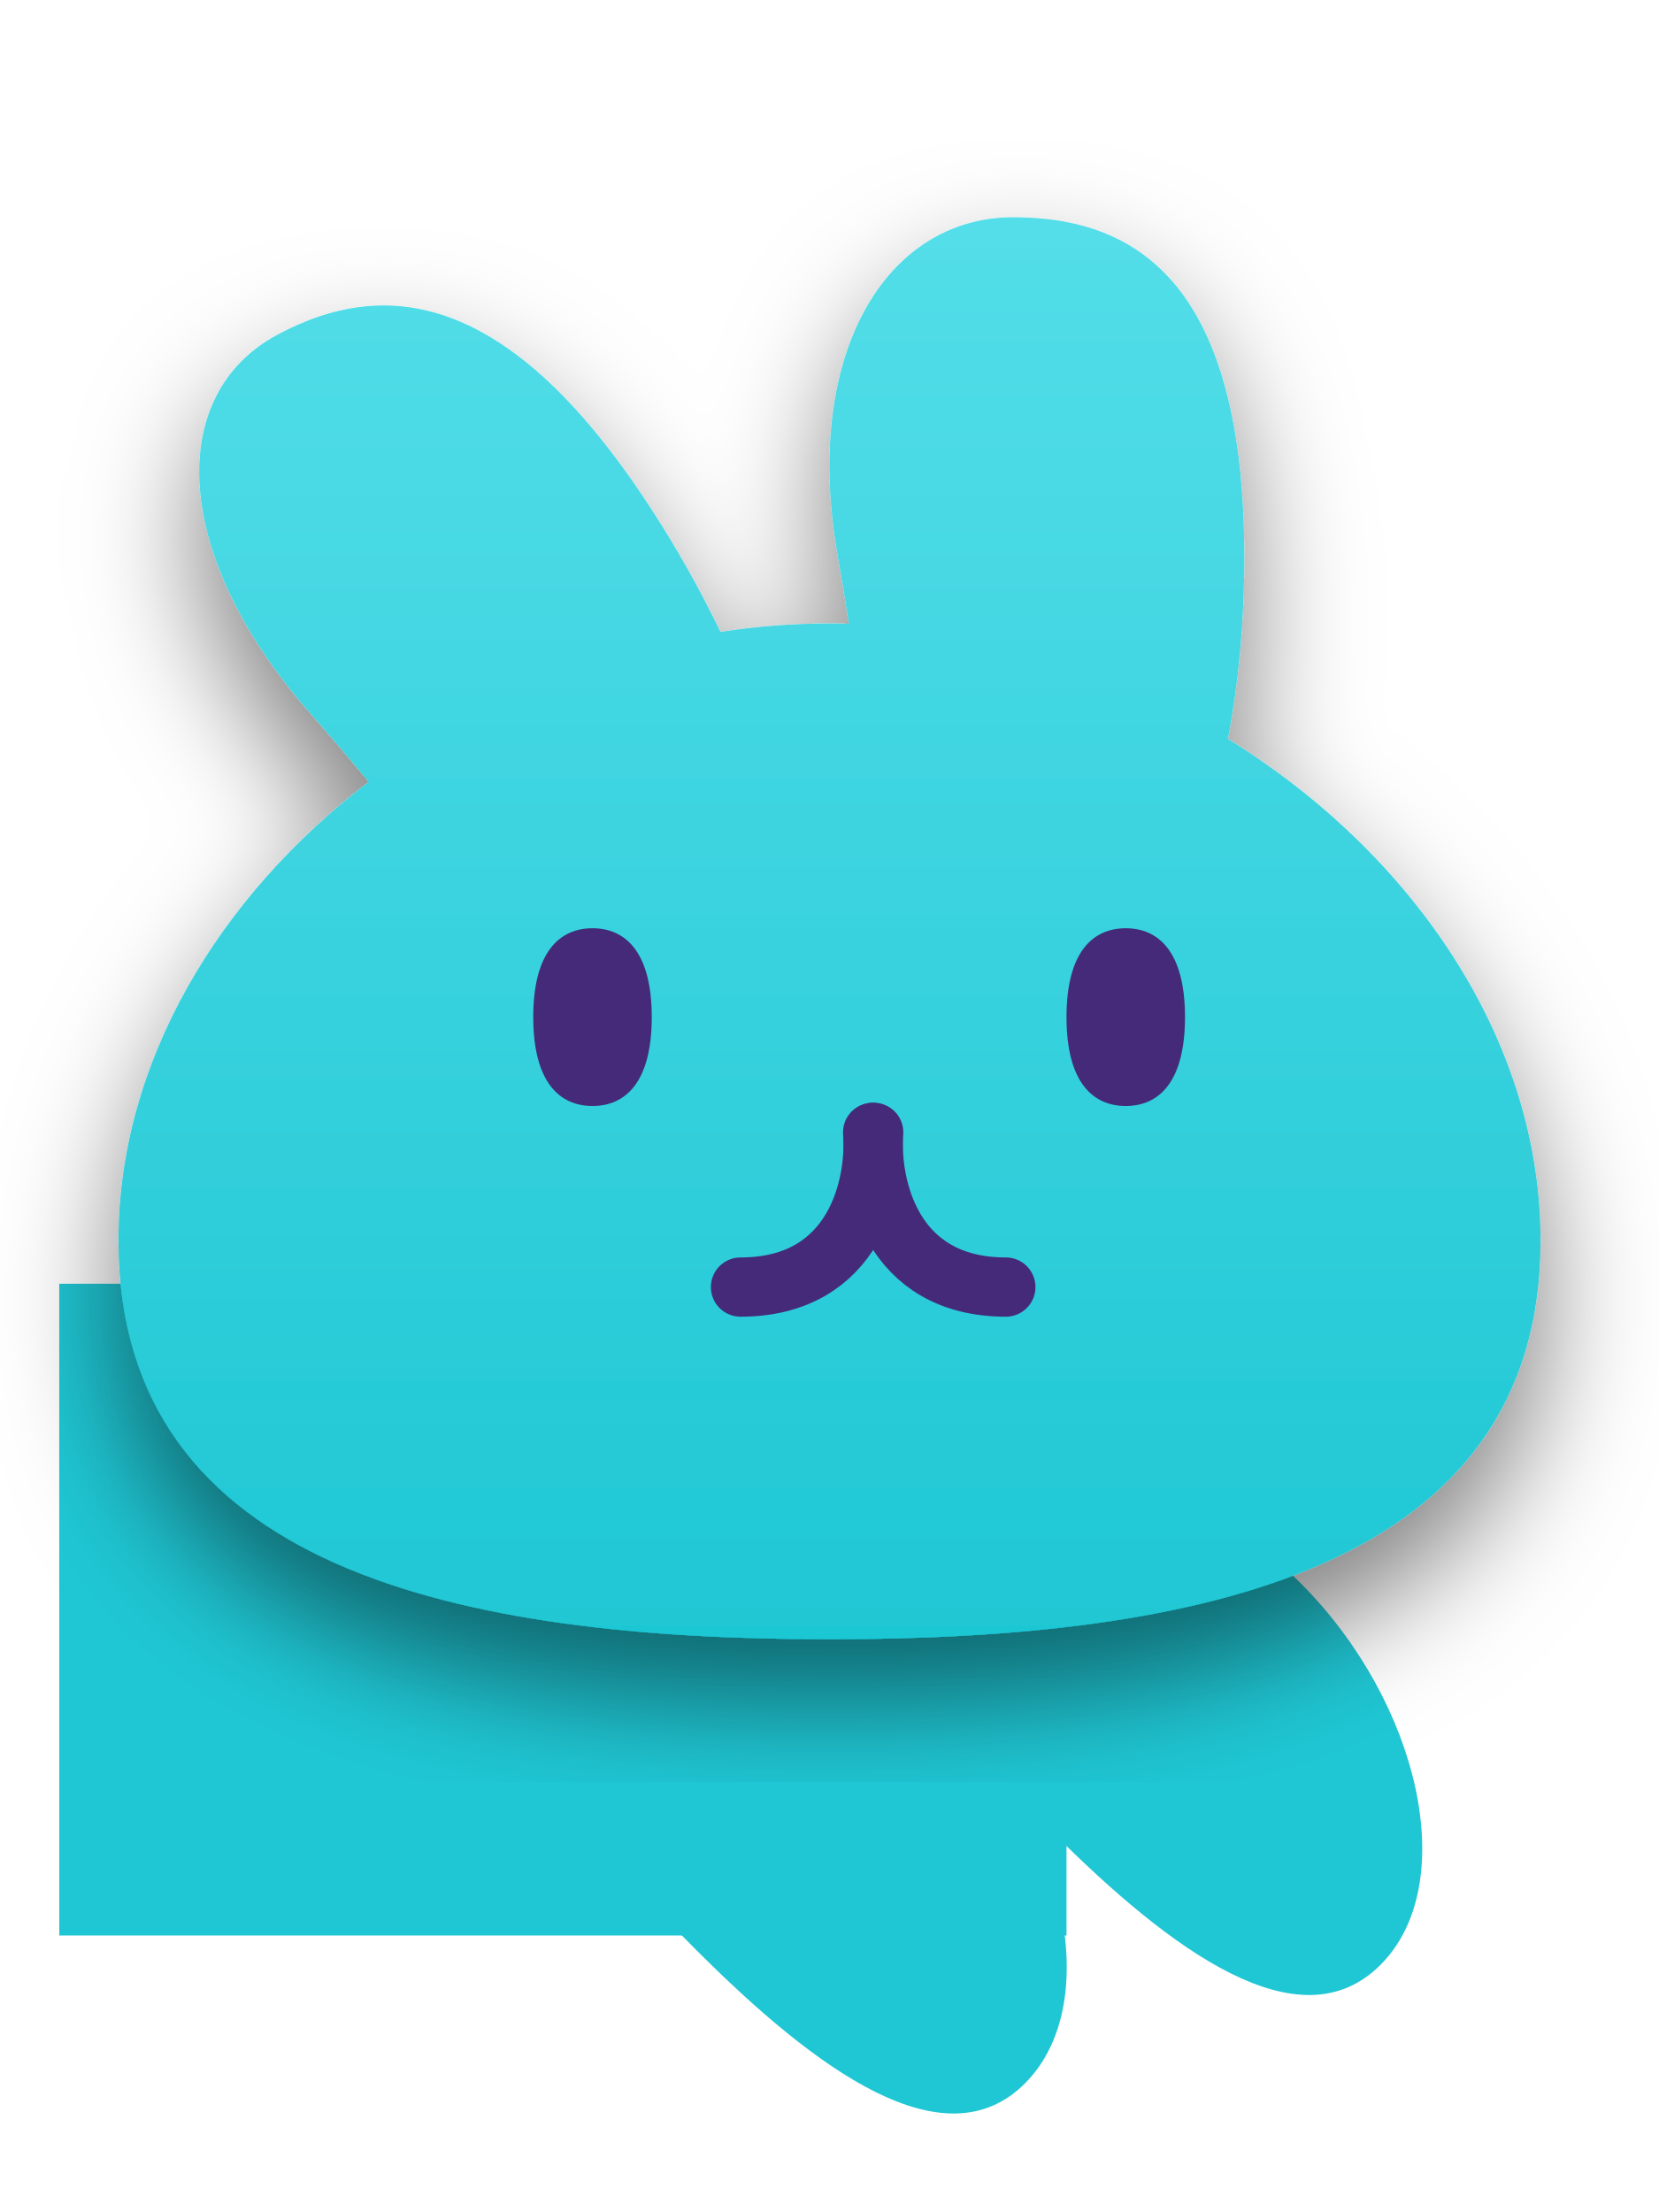
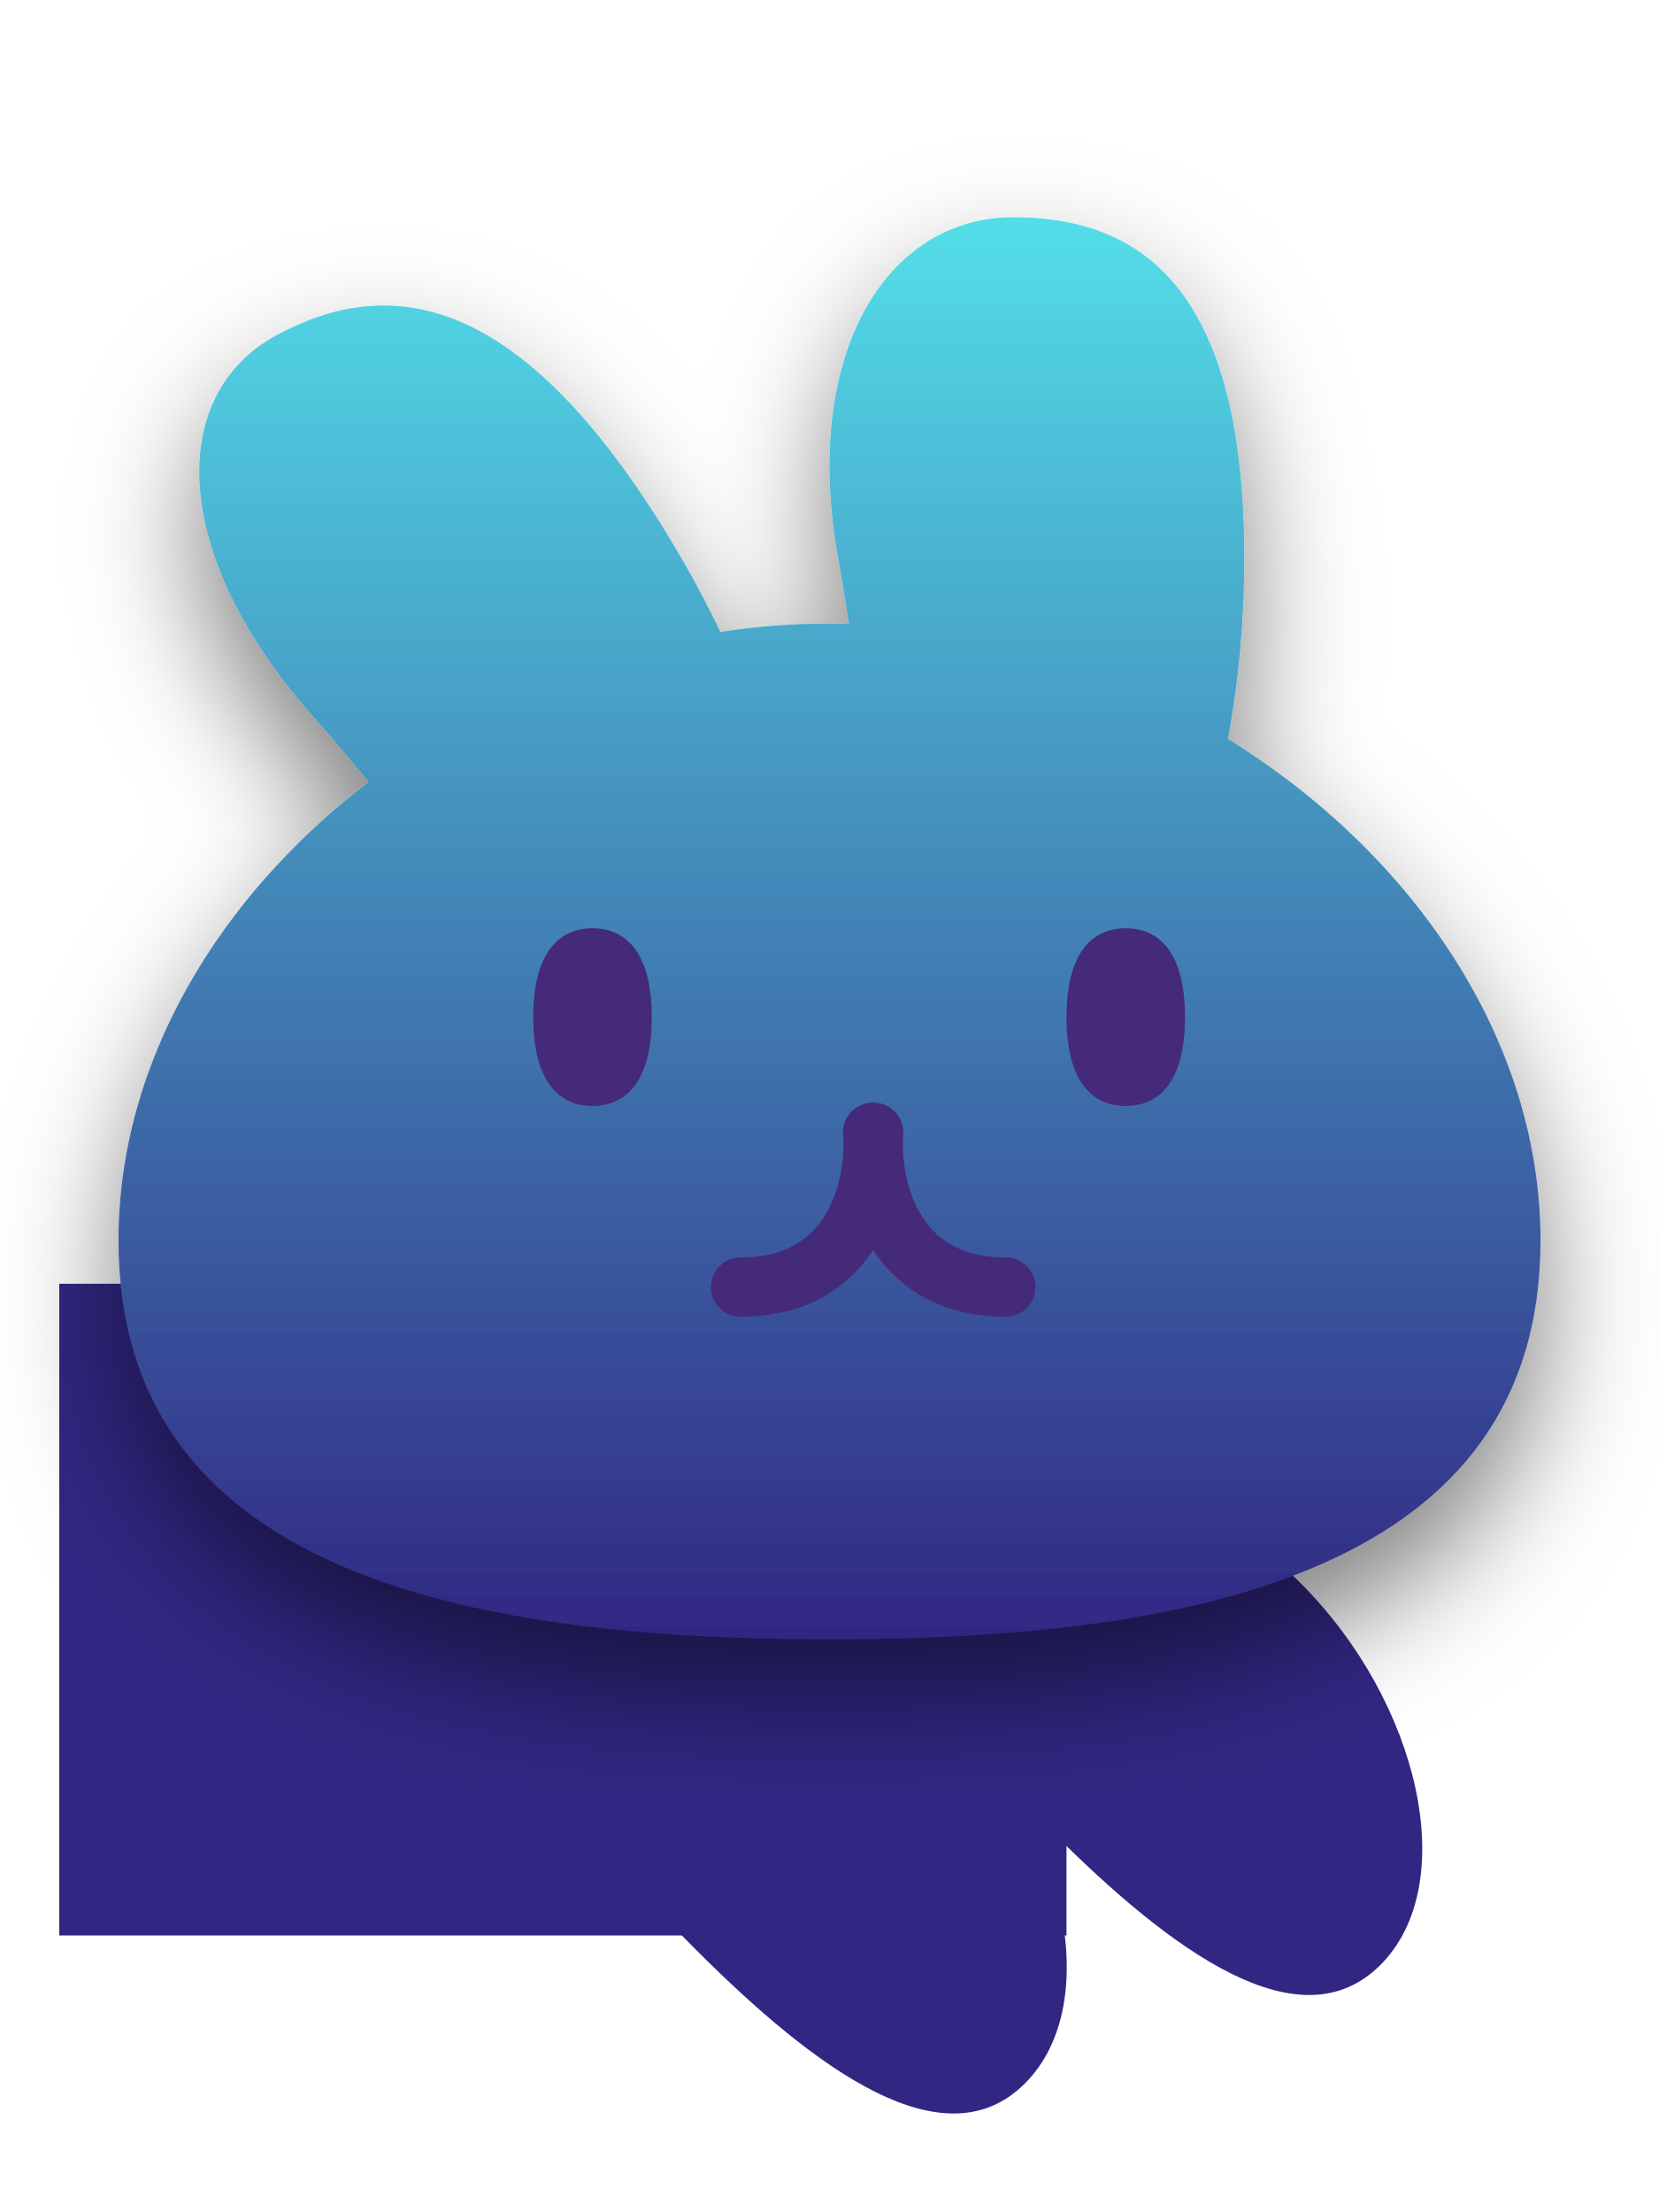
<svg xmlns="http://www.w3.org/2000/svg" width="24" height="32" viewBox="0 0 28 32" fill="none">
-   <rect x="1" y="19" width="17" height="11" fill="#1FC7D4" />
-   <path d="M9.507 24.706C8.146 26.067 9.738 28.231 11.755 30.249C13.773 32.267 15.938 33.858 17.298 32.497C18.659 31.137 17.968 28.071 15.951 26.053C13.933 24.036 10.868 23.345 9.507 24.706Z" fill="#1FC7D4" />
-   <path d="M15.507 22.706C14.146 24.067 15.738 26.231 17.756 28.249C19.773 30.267 21.938 31.858 23.298 30.497C24.659 29.137 23.968 26.071 21.951 24.053C19.933 22.036 16.868 21.345 15.507 22.706Z" fill="#1FC7D4" />
+   <rect x="1" y="19" width="17" height="11" fill="#312783" />
+   <path d="M9.507 24.706C8.146 26.067 9.738 28.231 11.755 30.249C13.773 32.267 15.938 33.858 17.298 32.497C18.659 31.137 17.968 28.071 15.951 26.053C13.933 24.036 10.868 23.345 9.507 24.706Z" fill="#312783" />
+   <path d="M15.507 22.706C14.146 24.067 15.738 26.231 17.756 28.249C19.773 30.267 21.938 31.858 23.298 30.497C24.659 29.137 23.968 26.071 21.951 24.053C19.933 22.036 16.868 21.345 15.507 22.706Z" fill="#312783" />
  <g filter="url(#filter0_d)">
    <path fill-rule="evenodd" clip-rule="evenodd" d="M14.146 6.752C14.21 7.109 14.27 7.481 14.328 7.862C14.219 7.859 14.11 7.857 14 7.857C13.38 7.857 12.765 7.905 12.159 7.998C11.879 7.415 11.555 6.822 11.187 6.231C8.699 2.229 6.538 1.987 4.679 2.984C2.819 3.981 2.856 6.676 5.267 9.405C5.581 9.761 5.901 10.14 6.225 10.529C3.69 12.466 2 15.264 2 18.27C2 23.829 7.785 25 14 25C20.215 25 26 23.829 26 18.27C26 14.866 23.832 11.727 20.724 9.805C20.902 8.86 21 7.83 21 6.752C21 2.196 19.255 1 17.102 1C14.95 1 13.526 3.318 14.146 6.752Z" fill="url(#paint0_linear_bunnyhead_main)" />
  </g>
  <g transform="translate(2)">
    <path d="M12.728 16.445C12.796 17.315 12.445 19.056 10.498 19.056" stroke="#452A7A" stroke-linecap="round" />
    <path d="M12.746 16.445C12.678 17.315 13.03 19.056 14.976 19.056" stroke="#452A7A" stroke-linecap="round" />
    <path d="M9 14.5C9 15.605 8.552 16 8 16C7.448 16 7 15.605 7 14.5C7 13.395 7.448 13 8 13C8.552 13 9 13.395 9 14.5Z" fill="#452A7A" />
    <path d="M18 14.5C18 15.605 17.552 16 17 16C16.448 16 16 15.605 16 14.5C16 13.395 16.448 13 17 13C17.552 13 18 13.395 18 14.5Z" fill="#452A7A" />
  </g>
  <defs>
    <filter id="filter0_d">
      <feFlood flood-opacity="0" result="BackgroundImageFix" />
      <feColorMatrix in="SourceAlpha" type="matrix" values="0 0 0 0 0 0 0 0 0 0 0 0 0 0 0 0 0 0 127 0" />
      <feOffset dy="1" />
      <feGaussianBlur stdDeviation="1" />
      <feColorMatrix type="matrix" values="0 0 0 0 0 0 0 0 0 0 0 0 0 0 0 0 0 0 0.5 0" />
      <feBlend mode="normal" in2="BackgroundImageFix" result="effect1_dropShadow" />
      <feBlend mode="normal" in="SourceGraphic" in2="effect1_dropShadow" result="shape" />
    </filter>
    <linearGradient id="paint0_linear_bunnyhead_main" x1="14" y1="1" x2="14" y2="25" gradientUnits="userSpaceOnUse">
      <stop stop-color="#53DEE9" />
-       <stop offset="1" stop-color="#1FC7D4" />
+       <stop offset="1" stop-color="#312783" />
    </linearGradient>
  </defs>
</svg>
